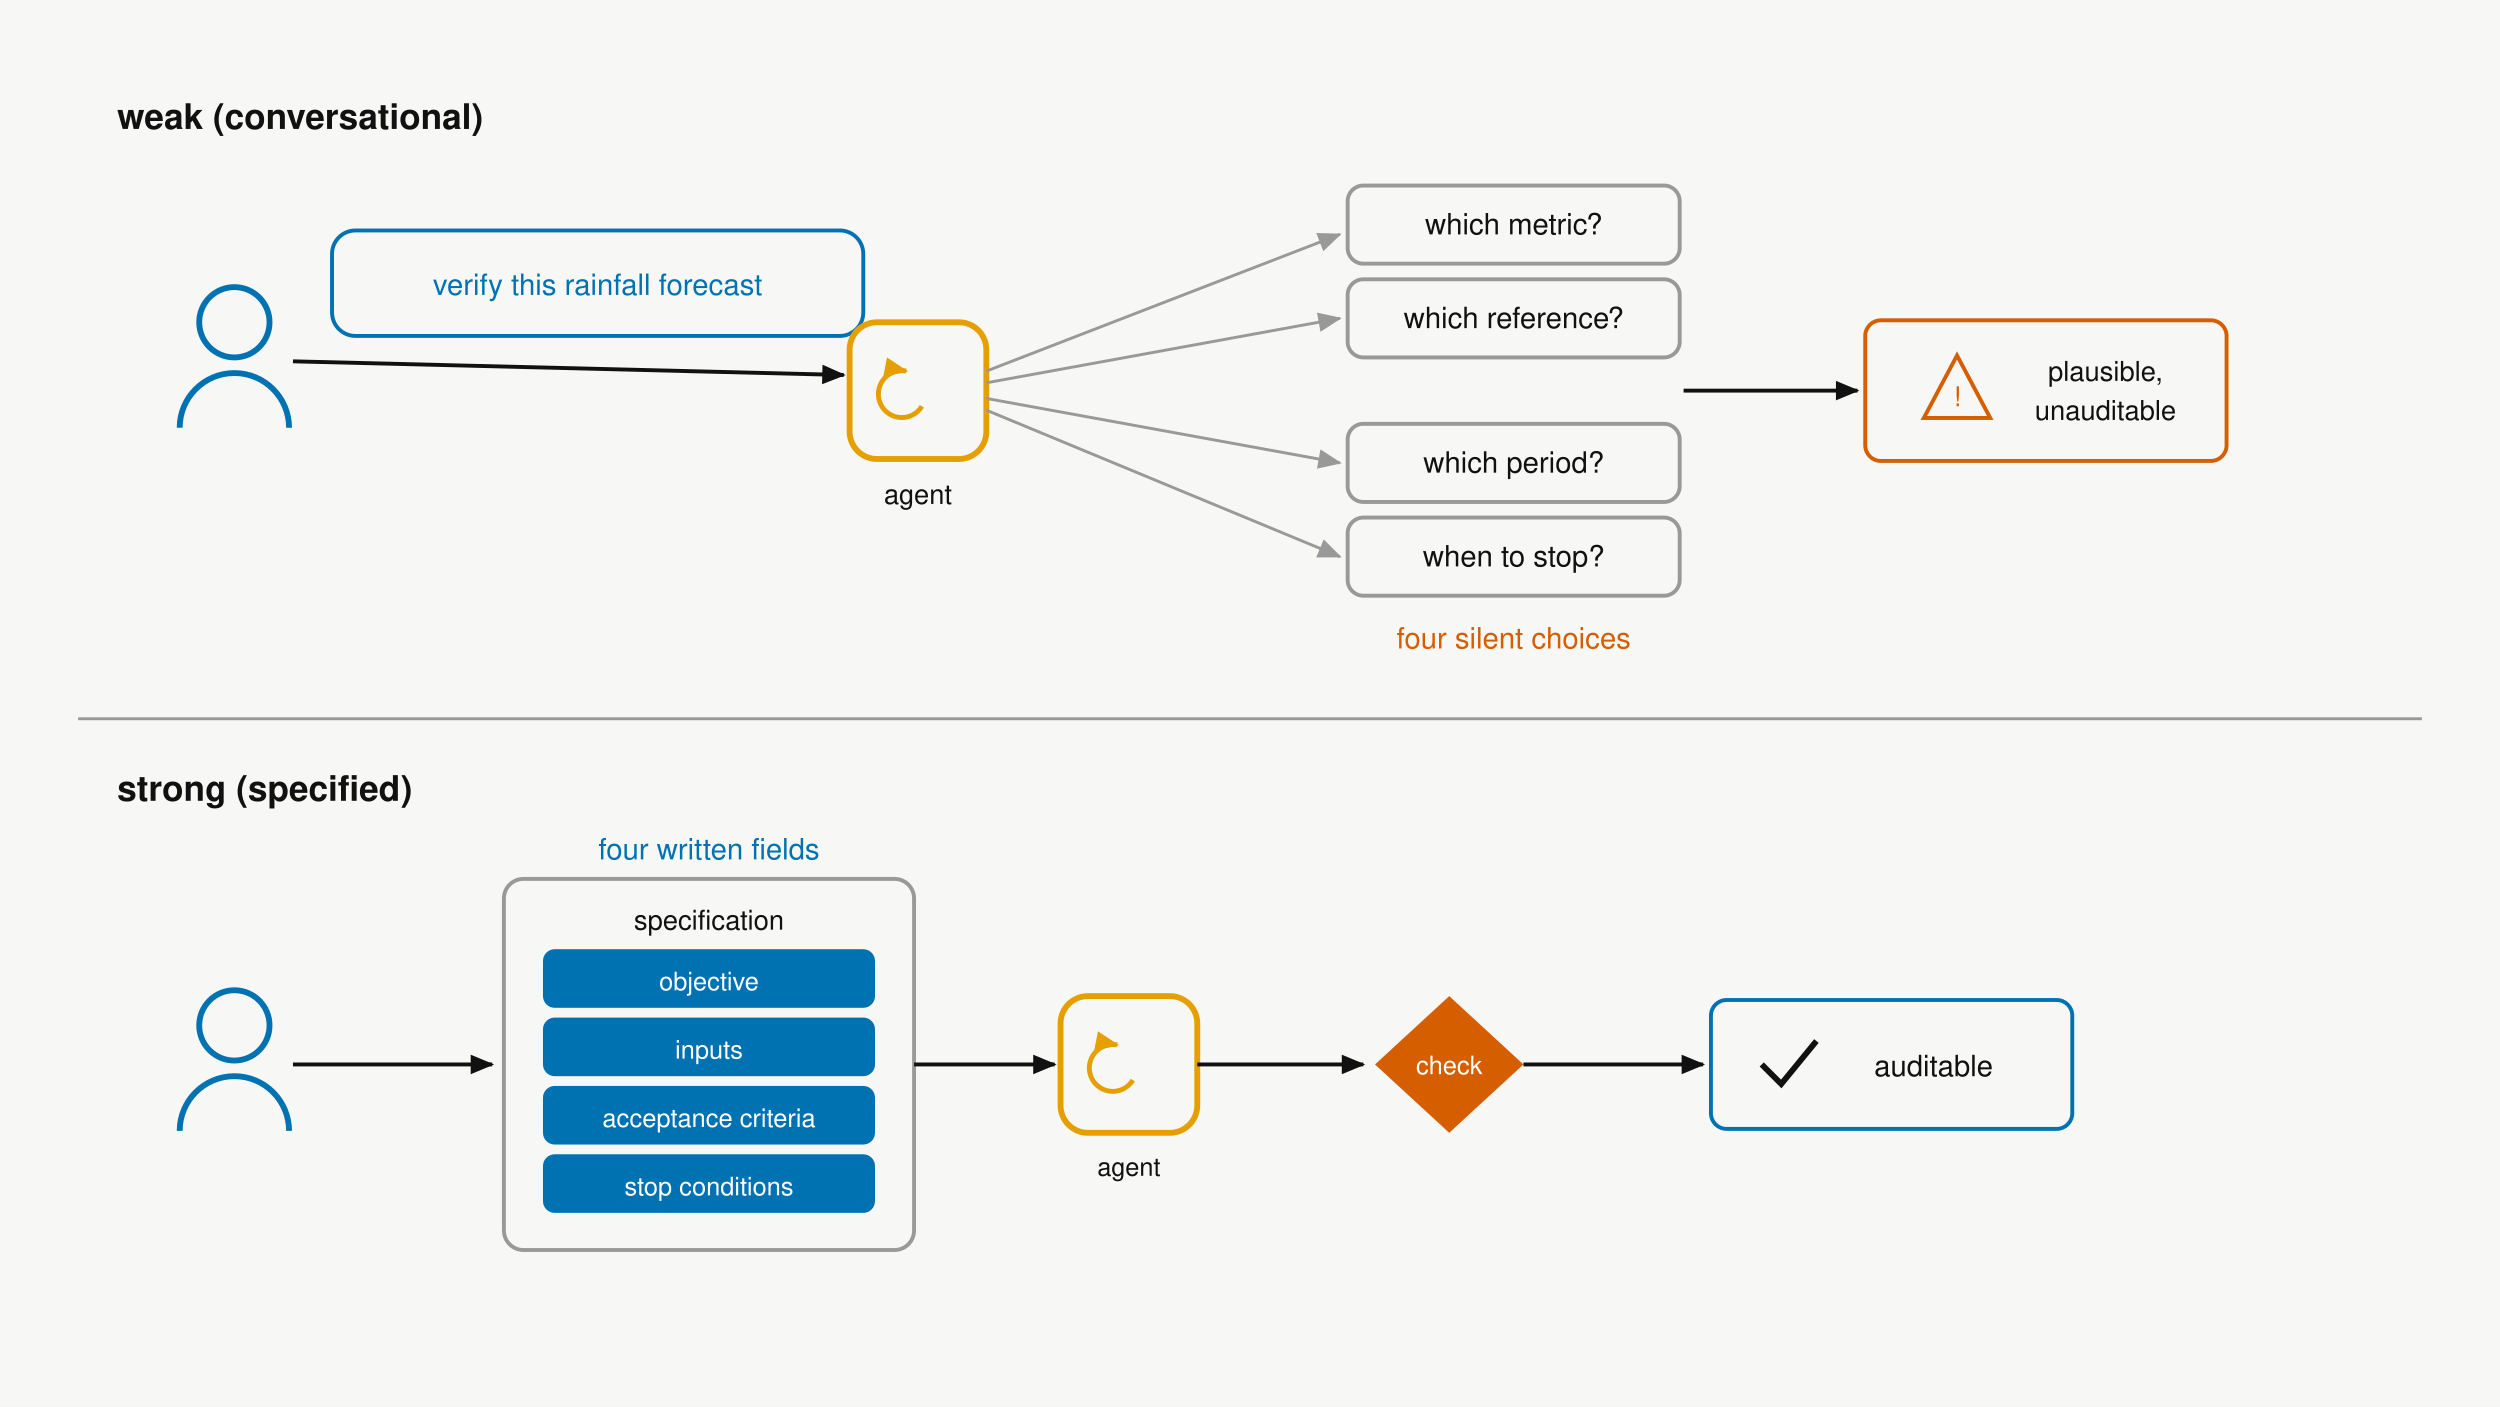
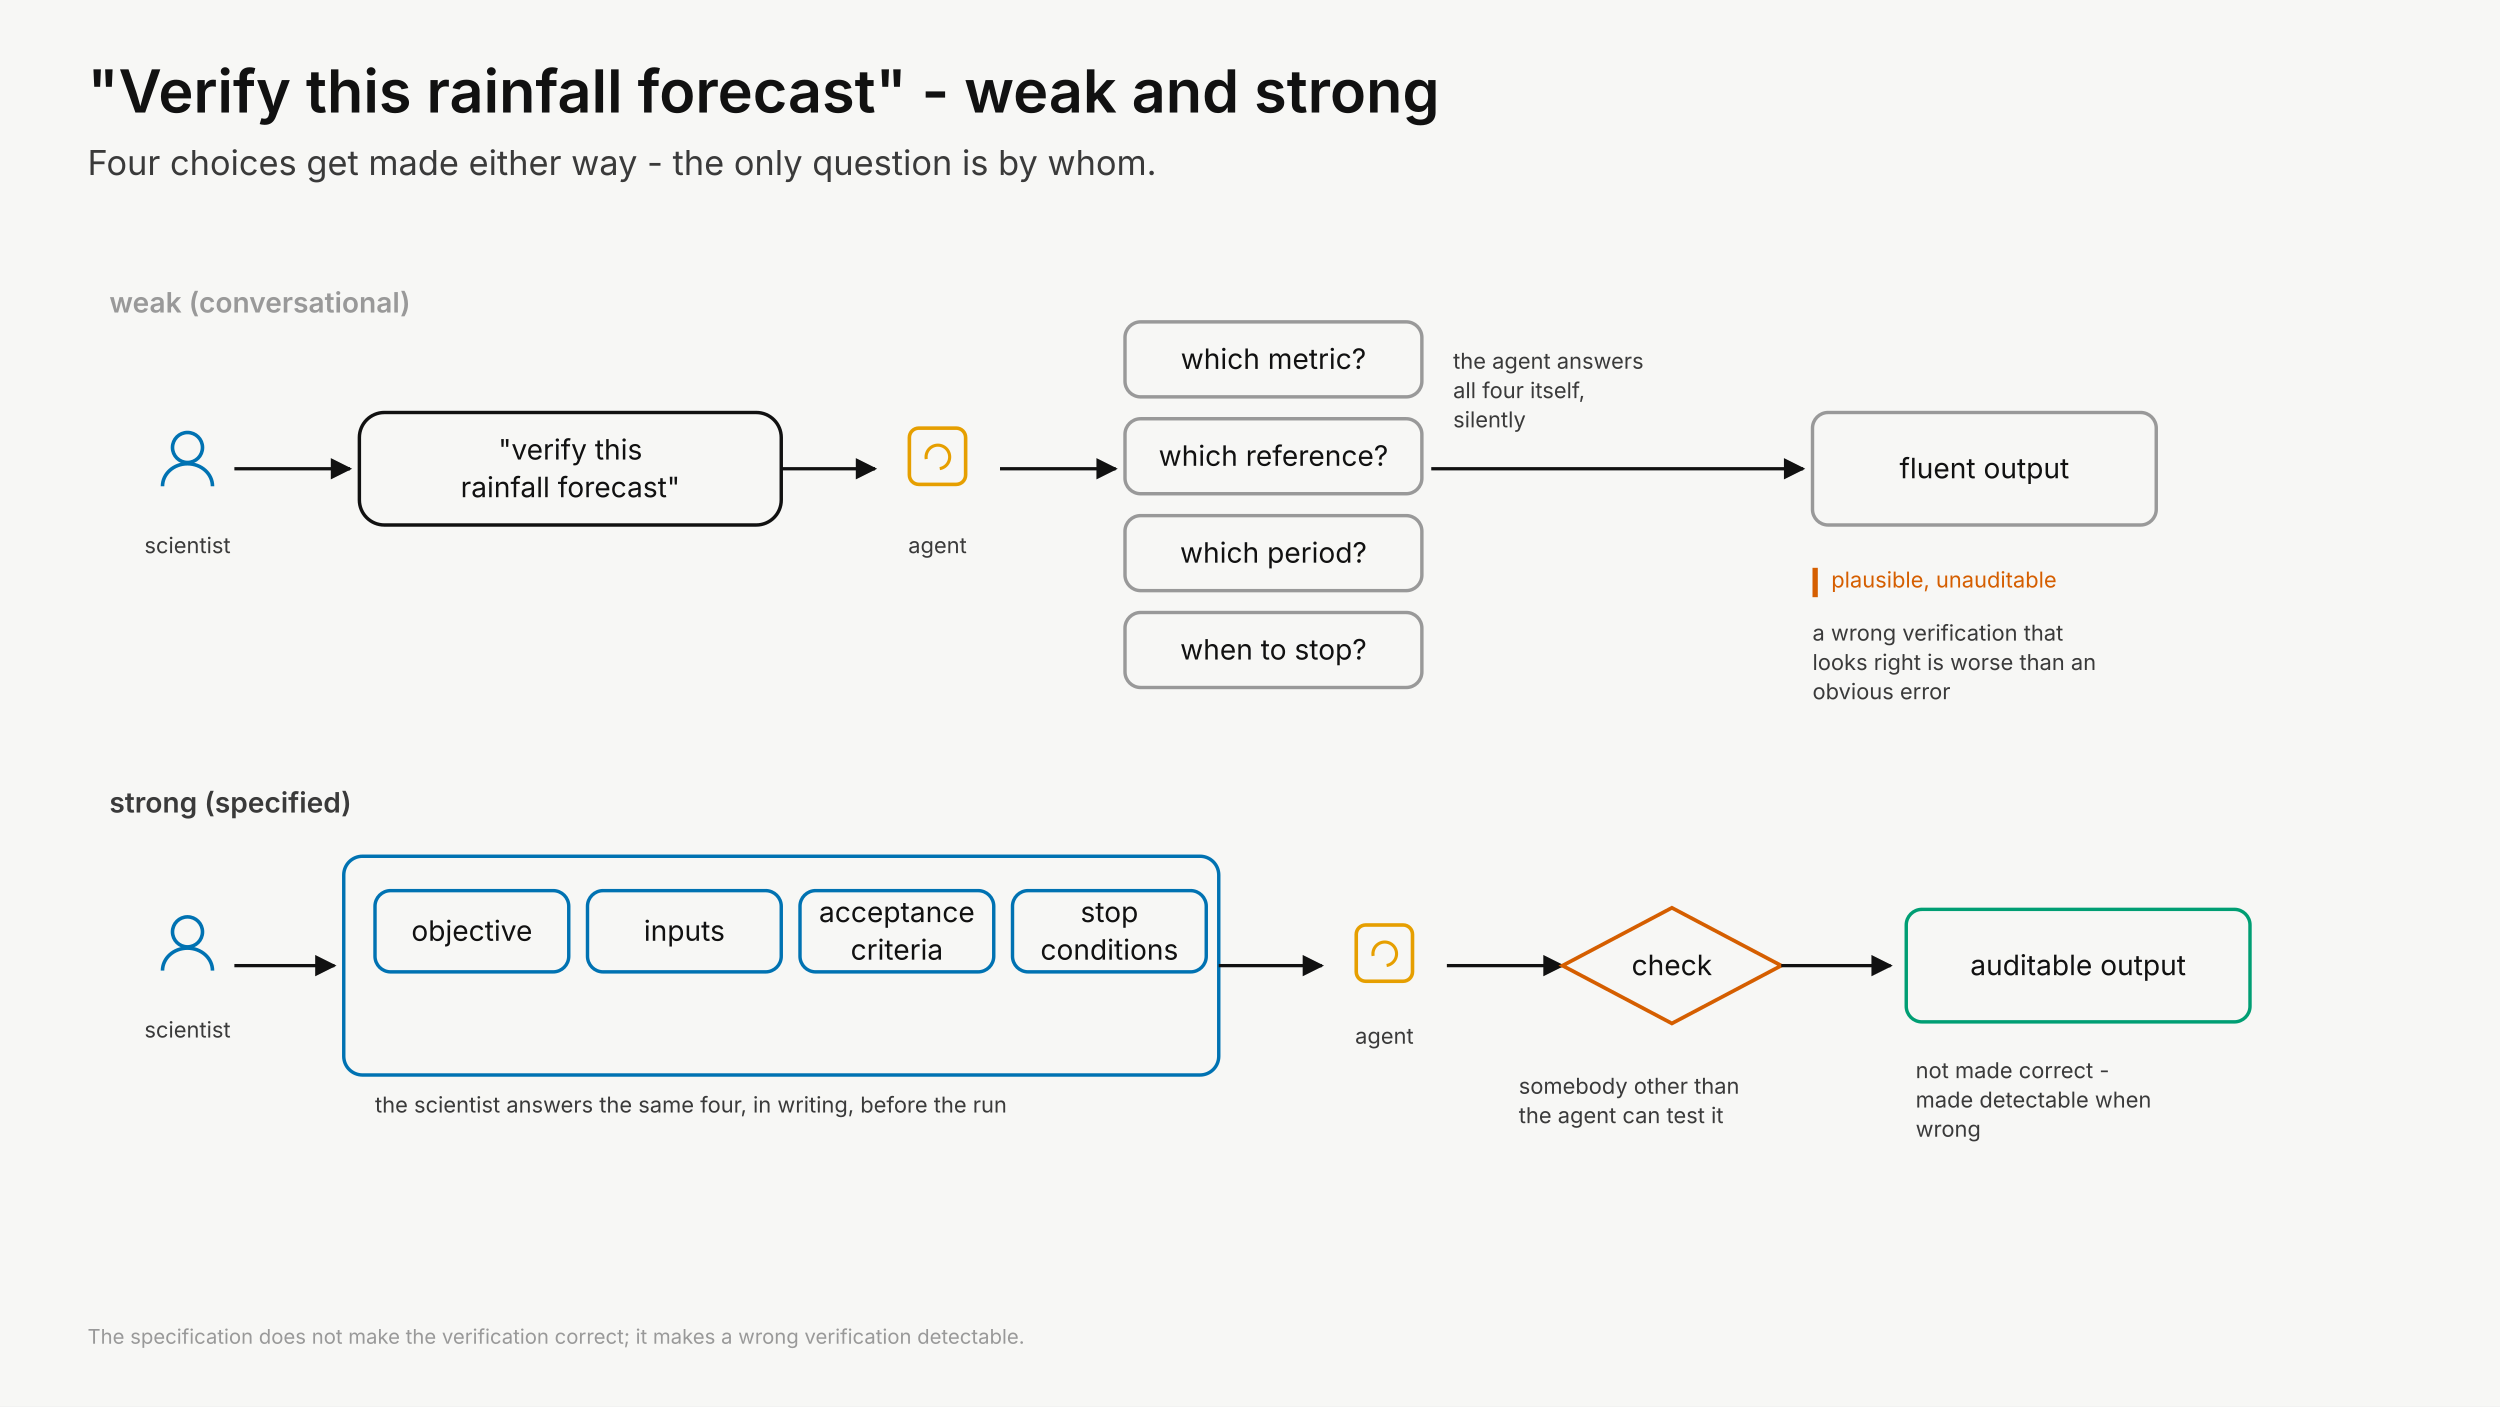
- <svg xmlns="http://www.w3.org/2000/svg" width="1280" height="720" viewBox="0 0 1280 720" font-family="Helvetica, Arial, sans-serif">
+ <svg xmlns="http://www.w3.org/2000/svg" width="1600" height="900" viewBox="0 0 1600 900" role="img">
  <defs>
-     <marker id="ah" markerWidth="12" markerHeight="10" refX="11" refY="5" orient="auto" markerUnits="userSpaceOnUse">
-       <path d="M0,0 L12,5 L0,10 Z" fill="#111111" />
-     </marker>
-     <marker id="ahG" markerWidth="12" markerHeight="10" refX="11" refY="5" orient="auto" markerUnits="userSpaceOnUse">
-       <path d="M0,0 L12,5 L0,10 Z" fill="#999999" />
-     </marker>
-     <marker id="ahO" markerWidth="12" markerHeight="10" refX="11" refY="5" orient="auto" markerUnits="userSpaceOnUse">
-       <path d="M0,0 L12,5 L0,10 Z" fill="#E69F00" />
+     <marker id="ah32" viewBox="0 0 10 10" refX="9" refY="5" markerWidth="6.5" markerHeight="6.5" orient="auto-start-reverse">
+       <path d="M0,0 L10,5 L0,10 z" fill="#111111" />
    </marker>
  </defs>
-   <rect width="1280" height="720" fill="#F7F7F5" />
-   <text x="60" y="66" font-size="18" fill="#111111" font-weight="bold">weak (conversational)</text>
-   <circle cx="120" cy="165" r="18" fill="none" stroke="#0072B2" stroke-width="3" />
-   <path d="M92,219 a28,28 0 0 1 56,0" fill="none" stroke="#0072B2" stroke-width="3" />
-   <rect x="170" y="118" width="272" height="54" rx="12" fill="none" stroke="#0072B2" stroke-width="2" />
-   <text x="306" y="151" font-size="15" fill="#0072B2" text-anchor="middle">verify this rainfall forecast</text>
-   <line x1="150" y1="185" x2="432" y2="192" stroke="#111111" stroke-width="2" marker-end="url(#ah)" />
-   <rect x="435" y="165" width="70" height="70" rx="14" fill="none" stroke="#E69F00" stroke-width="3" />
-   <path d="M472,208 A12,12 0 1 1 464,190" fill="none" stroke="#E69F00" stroke-width="2.5" marker-end="url(#ahO)" />
-   <text x="470" y="258" font-size="14" fill="#111111" text-anchor="middle">agent</text>
-   <rect x="690" y="95" width="170" height="40" rx="8" fill="none" stroke="#999999" stroke-width="2" />
-   <text x="775" y="120" font-size="15" fill="#111111" text-anchor="middle">which metric?</text>
-   <rect x="690" y="143" width="170" height="40" rx="8" fill="none" stroke="#999999" stroke-width="2" />
-   <text x="775" y="168" font-size="15" fill="#111111" text-anchor="middle">which reference?</text>
-   <rect x="690" y="217" width="170" height="40" rx="8" fill="none" stroke="#999999" stroke-width="2" />
-   <text x="775" y="242" font-size="15" fill="#111111" text-anchor="middle">which period?</text>
-   <rect x="690" y="265" width="170" height="40" rx="8" fill="none" stroke="#999999" stroke-width="2" />
-   <text x="775" y="290" font-size="15" fill="#111111" text-anchor="middle">when to stop?</text>
-   <line x1="505" y1="190" x2="686" y2="120" stroke="#999999" stroke-width="1.5" marker-end="url(#ahG)" />
-   <line x1="505" y1="196" x2="686" y2="163" stroke="#999999" stroke-width="1.5" marker-end="url(#ahG)" />
-   <line x1="505" y1="204" x2="686" y2="237" stroke="#999999" stroke-width="1.5" marker-end="url(#ahG)" />
-   <line x1="505" y1="210" x2="686" y2="285" stroke="#999999" stroke-width="1.5" marker-end="url(#ahG)" />
-   <line x1="862" y1="200" x2="951" y2="200" stroke="#111111" stroke-width="2" marker-end="url(#ah)" />
-   <rect x="955" y="164" width="185" height="72" rx="8" fill="none" stroke="#D55E00" stroke-width="2" />
-   <path d="M985,214 L1002,182 L1019,214 Z" fill="none" stroke="#D55E00" stroke-width="2" />
-   <text x="1002" y="208" font-size="14" fill="#D55E00" text-anchor="middle">!</text>
-   <text x="1078" y="195" font-size="14" fill="#111111" text-anchor="middle">plausible,</text>
-   <text x="1078" y="215" font-size="14" fill="#111111" text-anchor="middle">unauditable</text>
-   <text x="775" y="332" font-size="15" fill="#D55E00" text-anchor="middle">four silent choices</text>
-   <line x1="40" y1="368" x2="1240" y2="368" stroke="#999999" stroke-width="1.5" />
-   <text x="60" y="410" font-size="18" fill="#111111" font-weight="bold">strong (specified)</text>
-   <circle cx="120" cy="525" r="18" fill="none" stroke="#0072B2" stroke-width="3" />
-   <path d="M92,579 a28,28 0 0 1 56,0" fill="none" stroke="#0072B2" stroke-width="3" />
-   <line x1="150" y1="545" x2="252" y2="545" stroke="#111111" stroke-width="2" marker-end="url(#ah)" />
-   <rect x="258" y="450" width="210" height="190" rx="10" fill="none" stroke="#999999" stroke-width="2" />
-   <text x="363" y="476" font-size="14" fill="#111111" text-anchor="middle">specification</text>
-   <rect x="278" y="486" width="170" height="30" rx="6" fill="#0072B2" />
-   <text x="363" y="507" font-size="13" fill="#FFFFFF" text-anchor="middle">objective</text>
-   <rect x="278" y="521" width="170" height="30" rx="6" fill="#0072B2" />
-   <text x="363" y="542" font-size="13" fill="#FFFFFF" text-anchor="middle">inputs</text>
-   <rect x="278" y="556" width="170" height="30" rx="6" fill="#0072B2" />
-   <text x="363" y="577" font-size="13" fill="#FFFFFF" text-anchor="middle">acceptance criteria</text>
-   <rect x="278" y="591" width="170" height="30" rx="6" fill="#0072B2" />
-   <text x="363" y="612" font-size="13" fill="#FFFFFF" text-anchor="middle">stop conditions</text>
-   <text x="363" y="440" font-size="15" fill="#0072B2" text-anchor="middle">four written fields</text>
-   <line x1="468" y1="545" x2="540" y2="545" stroke="#111111" stroke-width="2" marker-end="url(#ah)" />
-   <rect x="543" y="510" width="70" height="70" rx="14" fill="none" stroke="#E69F00" stroke-width="3" />
-   <path d="M580,553 A12,12 0 1 1 572,535" fill="none" stroke="#E69F00" stroke-width="2.5" marker-end="url(#ahO)" />
-   <text x="578" y="602" font-size="13" fill="#111111" text-anchor="middle">agent</text>
-   <line x1="613" y1="545" x2="698" y2="545" stroke="#111111" stroke-width="2" marker-end="url(#ah)" />
-   <polygon points="742,510 780,545 742,580 704,545" fill="#D55E00" />
-   <text x="742" y="550" font-size="13" fill="#FFFFFF" text-anchor="middle">check</text>
-   <line x1="780" y1="545" x2="872" y2="545" stroke="#111111" stroke-width="2" marker-end="url(#ah)" />
-   <rect x="876" y="512" width="185" height="66" rx="8" fill="none" stroke="#0072B2" stroke-width="2" />
-   <path d="M902,545 l10,10 l18,-22" fill="none" stroke="#111111" stroke-width="3" />
-   <text x="990" y="551" font-size="15" fill="#111111" text-anchor="middle">auditable</text>
+   <rect width="1600" height="900" fill="#F7F7F5" />
+   <text x="56.0" y="72.0" font-family="Inter, 'Helvetica Neue', Helvetica, Arial, sans-serif" font-size="38" fill="#111111" font-weight="600" text-anchor="start">"Verify this rainfall forecast" - weak and strong</text>
+   <text x="56.0" y="112.0" font-family="Inter, 'Helvetica Neue', Helvetica, Arial, sans-serif" font-size="22" fill="#3A3A3A" font-weight="400" text-anchor="start">Four choices get made either way - the only question is by whom.</text>
+   <text x="70.0" y="200.0" font-family="Inter, 'Helvetica Neue', Helvetica, Arial, sans-serif" font-size="18" fill="#999999" font-weight="600" text-anchor="start">weak (conversational)</text>
+   <circle cx="120" cy="286.4" r="9.6" fill="none" stroke="#0072B2" stroke-width="2.3" />
+   <path d="M104,311.2 a16,14.4 0 0 1 32,0" fill="none" stroke="#0072B2" stroke-width="2.3" />
+   <text x="120.0" y="354.0" font-family="Inter, 'Helvetica Neue', Helvetica, Arial, sans-serif" font-size="14" fill="#3A3A3A" font-weight="400" text-anchor="middle">scientist</text>
+   <rect x="230.0" y="264.0" width="270.0" height="72.0" rx="16" fill="none" stroke="#111111" stroke-width="2.2" />
+   <text x="365.0" y="294.1" font-family="Inter, 'Helvetica Neue', Helvetica, Arial, sans-serif" font-size="18" fill="#111111" font-weight="400" text-anchor="middle">"verify this</text>
+   <text x="365.0" y="318.2" font-family="Inter, 'Helvetica Neue', Helvetica, Arial, sans-serif" font-size="18" fill="#111111" font-weight="400" text-anchor="middle">rainfall forecast"</text>
+   <line x1="150.0" y1="300.0" x2="224.0" y2="300.0" stroke="#111111" stroke-width="2.1" marker-end="url(#ah32)" />
+   <line x1="500.0" y1="300.0" x2="560.0" y2="300.0" stroke="#111111" stroke-width="2.1" marker-end="url(#ah32)" />
+   <rect x="582.0" y="274.0" width="36.0" height="36.0" rx="6" fill="none" stroke="#E69F00" stroke-width="2.3" />
+   <path d="M592.8,293.8 a7.56,7.56 0 1 1 8.64,6.12" fill="none" stroke="#E69F00" stroke-width="2" />
+   <text x="600.0" y="354.0" font-family="Inter, 'Helvetica Neue', Helvetica, Arial, sans-serif" font-size="14" fill="#3A3A3A" font-weight="400" text-anchor="middle">agent</text>
+   <rect x="720.0" y="206.0" width="190.0" height="48.0" rx="10" fill="none" stroke="#999999" stroke-width="2.2" />
+   <text x="815.0" y="236.1" font-family="Inter, 'Helvetica Neue', Helvetica, Arial, sans-serif" font-size="18" fill="#111111" font-weight="400" text-anchor="middle">which metric?</text>
+   <rect x="720.0" y="268.0" width="190.0" height="48.0" rx="10" fill="none" stroke="#999999" stroke-width="2.2" />
+   <text x="815.0" y="298.1" font-family="Inter, 'Helvetica Neue', Helvetica, Arial, sans-serif" font-size="18" fill="#111111" font-weight="400" text-anchor="middle">which reference?</text>
+   <rect x="720.0" y="330.0" width="190.0" height="48.0" rx="10" fill="none" stroke="#999999" stroke-width="2.2" />
+   <text x="815.0" y="360.1" font-family="Inter, 'Helvetica Neue', Helvetica, Arial, sans-serif" font-size="18" fill="#111111" font-weight="400" text-anchor="middle">which period?</text>
+   <rect x="720.0" y="392.0" width="190.0" height="48.0" rx="10" fill="none" stroke="#999999" stroke-width="2.2" />
+   <text x="815.0" y="422.1" font-family="Inter, 'Helvetica Neue', Helvetica, Arial, sans-serif" font-size="18" fill="#111111" font-weight="400" text-anchor="middle">when to stop?</text>
+   <line x1="640.0" y1="300.0" x2="714.0" y2="300.0" stroke="#111111" stroke-width="2.1" marker-end="url(#ah32)" />
+   <text x="930.0" y="236.0" font-family="Inter, 'Helvetica Neue', Helvetica, Arial, sans-serif" font-size="14" fill="#3A3A3A" font-weight="400" text-anchor="start">the agent answers</text>
+   <text x="930.0" y="254.8" font-family="Inter, 'Helvetica Neue', Helvetica, Arial, sans-serif" font-size="14" fill="#3A3A3A" font-weight="400" text-anchor="start">all four itself,</text>
+   <text x="930.0" y="273.5" font-family="Inter, 'Helvetica Neue', Helvetica, Arial, sans-serif" font-size="14" fill="#3A3A3A" font-weight="400" text-anchor="start">silently</text>
+   <rect x="1160.0" y="264.0" width="220.0" height="72.0" rx="10" fill="none" stroke="#999999" stroke-width="2.2" />
+   <text x="1270.0" y="306.1" font-family="Inter, 'Helvetica Neue', Helvetica, Arial, sans-serif" font-size="18" fill="#111111" font-weight="400" text-anchor="middle">fluent output</text>
+   <line x1="916.0" y1="300.0" x2="1154.0" y2="300.0" stroke="#111111" stroke-width="2.1" marker-end="url(#ah32)" />
+   <rect x="1160.0" y="363.4" width="3.4" height="18.8" fill="#D55E00" />
+   <text x="1172.0" y="376.0" font-family="Inter, 'Helvetica Neue', Helvetica, Arial, sans-serif" font-size="14" fill="#D55E00" font-weight="400" text-anchor="start">plausible, unauditable</text>
+   <text x="1160.0" y="410.0" font-family="Inter, 'Helvetica Neue', Helvetica, Arial, sans-serif" font-size="14" fill="#3A3A3A" font-weight="400" text-anchor="start">a wrong verification that</text>
+   <text x="1160.0" y="428.8" font-family="Inter, 'Helvetica Neue', Helvetica, Arial, sans-serif" font-size="14" fill="#3A3A3A" font-weight="400" text-anchor="start">looks right is worse than an</text>
+   <text x="1160.0" y="447.5" font-family="Inter, 'Helvetica Neue', Helvetica, Arial, sans-serif" font-size="14" fill="#3A3A3A" font-weight="400" text-anchor="start">obvious error</text>
+   <text x="70.0" y="520.0" font-family="Inter, 'Helvetica Neue', Helvetica, Arial, sans-serif" font-size="18" fill="#3A3A3A" font-weight="600" text-anchor="start">strong (specified)</text>
+   <circle cx="120" cy="596.4" r="9.6" fill="none" stroke="#0072B2" stroke-width="2.3" />
+   <path d="M104,621.2 a16,14.4 0 0 1 32,0" fill="none" stroke="#0072B2" stroke-width="2.3" />
+   <text x="120.0" y="664.0" font-family="Inter, 'Helvetica Neue', Helvetica, Arial, sans-serif" font-size="14" fill="#3A3A3A" font-weight="400" text-anchor="middle">scientist</text>
+   <rect x="220.0" y="548.0" width="560.0" height="140.0" rx="12" fill="none" stroke="#0072B2" stroke-width="2.2" />
+   <rect x="240.0" y="570.0" width="124.0" height="52.0" rx="10" fill="none" stroke="#0072B2" stroke-width="2.2" />
+   <text x="302.0" y="602.1" font-family="Inter, 'Helvetica Neue', Helvetica, Arial, sans-serif" font-size="18" fill="#111111" font-weight="400" text-anchor="middle">objective</text>
+   <rect x="376.0" y="570.0" width="124.0" height="52.0" rx="10" fill="none" stroke="#0072B2" stroke-width="2.2" />
+   <text x="438.0" y="602.1" font-family="Inter, 'Helvetica Neue', Helvetica, Arial, sans-serif" font-size="18" fill="#111111" font-weight="400" text-anchor="middle">inputs</text>
+   <rect x="512.0" y="570.0" width="124.0" height="52.0" rx="10" fill="none" stroke="#0072B2" stroke-width="2.2" />
+   <text x="574.0" y="590.1" font-family="Inter, 'Helvetica Neue', Helvetica, Arial, sans-serif" font-size="18" fill="#111111" font-weight="400" text-anchor="middle">acceptance</text>
+   <text x="574.0" y="614.2" font-family="Inter, 'Helvetica Neue', Helvetica, Arial, sans-serif" font-size="18" fill="#111111" font-weight="400" text-anchor="middle">criteria</text>
+   <rect x="648.0" y="570.0" width="124.0" height="52.0" rx="10" fill="none" stroke="#0072B2" stroke-width="2.2" />
+   <text x="710.0" y="590.1" font-family="Inter, 'Helvetica Neue', Helvetica, Arial, sans-serif" font-size="18" fill="#111111" font-weight="400" text-anchor="middle">stop</text>
+   <text x="710.0" y="614.2" font-family="Inter, 'Helvetica Neue', Helvetica, Arial, sans-serif" font-size="18" fill="#111111" font-weight="400" text-anchor="middle">conditions</text>
+   <text x="240.0" y="712.0" font-family="Inter, 'Helvetica Neue', Helvetica, Arial, sans-serif" font-size="14" fill="#3A3A3A" font-weight="400" text-anchor="start">the scientist answers the same four, in writing, before the run</text>
+   <line x1="150.0" y1="618.0" x2="214.0" y2="618.0" stroke="#111111" stroke-width="2.1" marker-end="url(#ah32)" />
+   <line x1="780.0" y1="618.0" x2="846.0" y2="618.0" stroke="#111111" stroke-width="2.1" marker-end="url(#ah32)" />
+   <rect x="868.0" y="592.0" width="36.0" height="36.0" rx="6" fill="none" stroke="#E69F00" stroke-width="2.3" />
+   <path d="M878.8,611.8 a7.56,7.56 0 1 1 8.64,6.12" fill="none" stroke="#E69F00" stroke-width="2" />
+   <text x="886.0" y="668.0" font-family="Inter, 'Helvetica Neue', Helvetica, Arial, sans-serif" font-size="14" fill="#3A3A3A" font-weight="400" text-anchor="middle">agent</text>
+   <line x1="926.0" y1="618.0" x2="1000.0" y2="618.0" stroke="#111111" stroke-width="2.1" marker-end="url(#ah32)" />
+   <polygon points="1070,581.0 1140.0,618 1070,655.0 1000.0,618" fill="none" stroke="#D55E00" stroke-width="2.4" />
+   <text x="1070.0" y="624.1" font-family="Inter, 'Helvetica Neue', Helvetica, Arial, sans-serif" font-size="18" fill="#111111" font-weight="400" text-anchor="middle">check</text>
+   <text x="972.0" y="700.0" font-family="Inter, 'Helvetica Neue', Helvetica, Arial, sans-serif" font-size="14" fill="#3A3A3A" font-weight="400" text-anchor="start">somebody other than</text>
+   <text x="972.0" y="718.8" font-family="Inter, 'Helvetica Neue', Helvetica, Arial, sans-serif" font-size="14" fill="#3A3A3A" font-weight="400" text-anchor="start">the agent can test it</text>
+   <line x1="1140.0" y1="618.0" x2="1210.0" y2="618.0" stroke="#111111" stroke-width="2.1" marker-end="url(#ah32)" />
+   <rect x="1220.0" y="582.0" width="220.0" height="72.0" rx="10" fill="none" stroke="#009E73" stroke-width="2.2" />
+   <text x="1330.0" y="624.1" font-family="Inter, 'Helvetica Neue', Helvetica, Arial, sans-serif" font-size="18" fill="#111111" font-weight="400" text-anchor="middle">auditable output</text>
+   <text x="1226.0" y="690.0" font-family="Inter, 'Helvetica Neue', Helvetica, Arial, sans-serif" font-size="14" fill="#3A3A3A" font-weight="400" text-anchor="start">not made correct -</text>
+   <text x="1226.0" y="708.8" font-family="Inter, 'Helvetica Neue', Helvetica, Arial, sans-serif" font-size="14" fill="#3A3A3A" font-weight="400" text-anchor="start">made detectable when</text>
+   <text x="1226.0" y="727.5" font-family="Inter, 'Helvetica Neue', Helvetica, Arial, sans-serif" font-size="14" fill="#3A3A3A" font-weight="400" text-anchor="start">wrong</text>
+   <text x="56.0" y="860.0" font-family="Inter, 'Helvetica Neue', Helvetica, Arial, sans-serif" font-size="13" fill="#999999" font-weight="400" text-anchor="start">The specification does not make the verification correct; it makes a wrong verification detectable.</text>
</svg>
